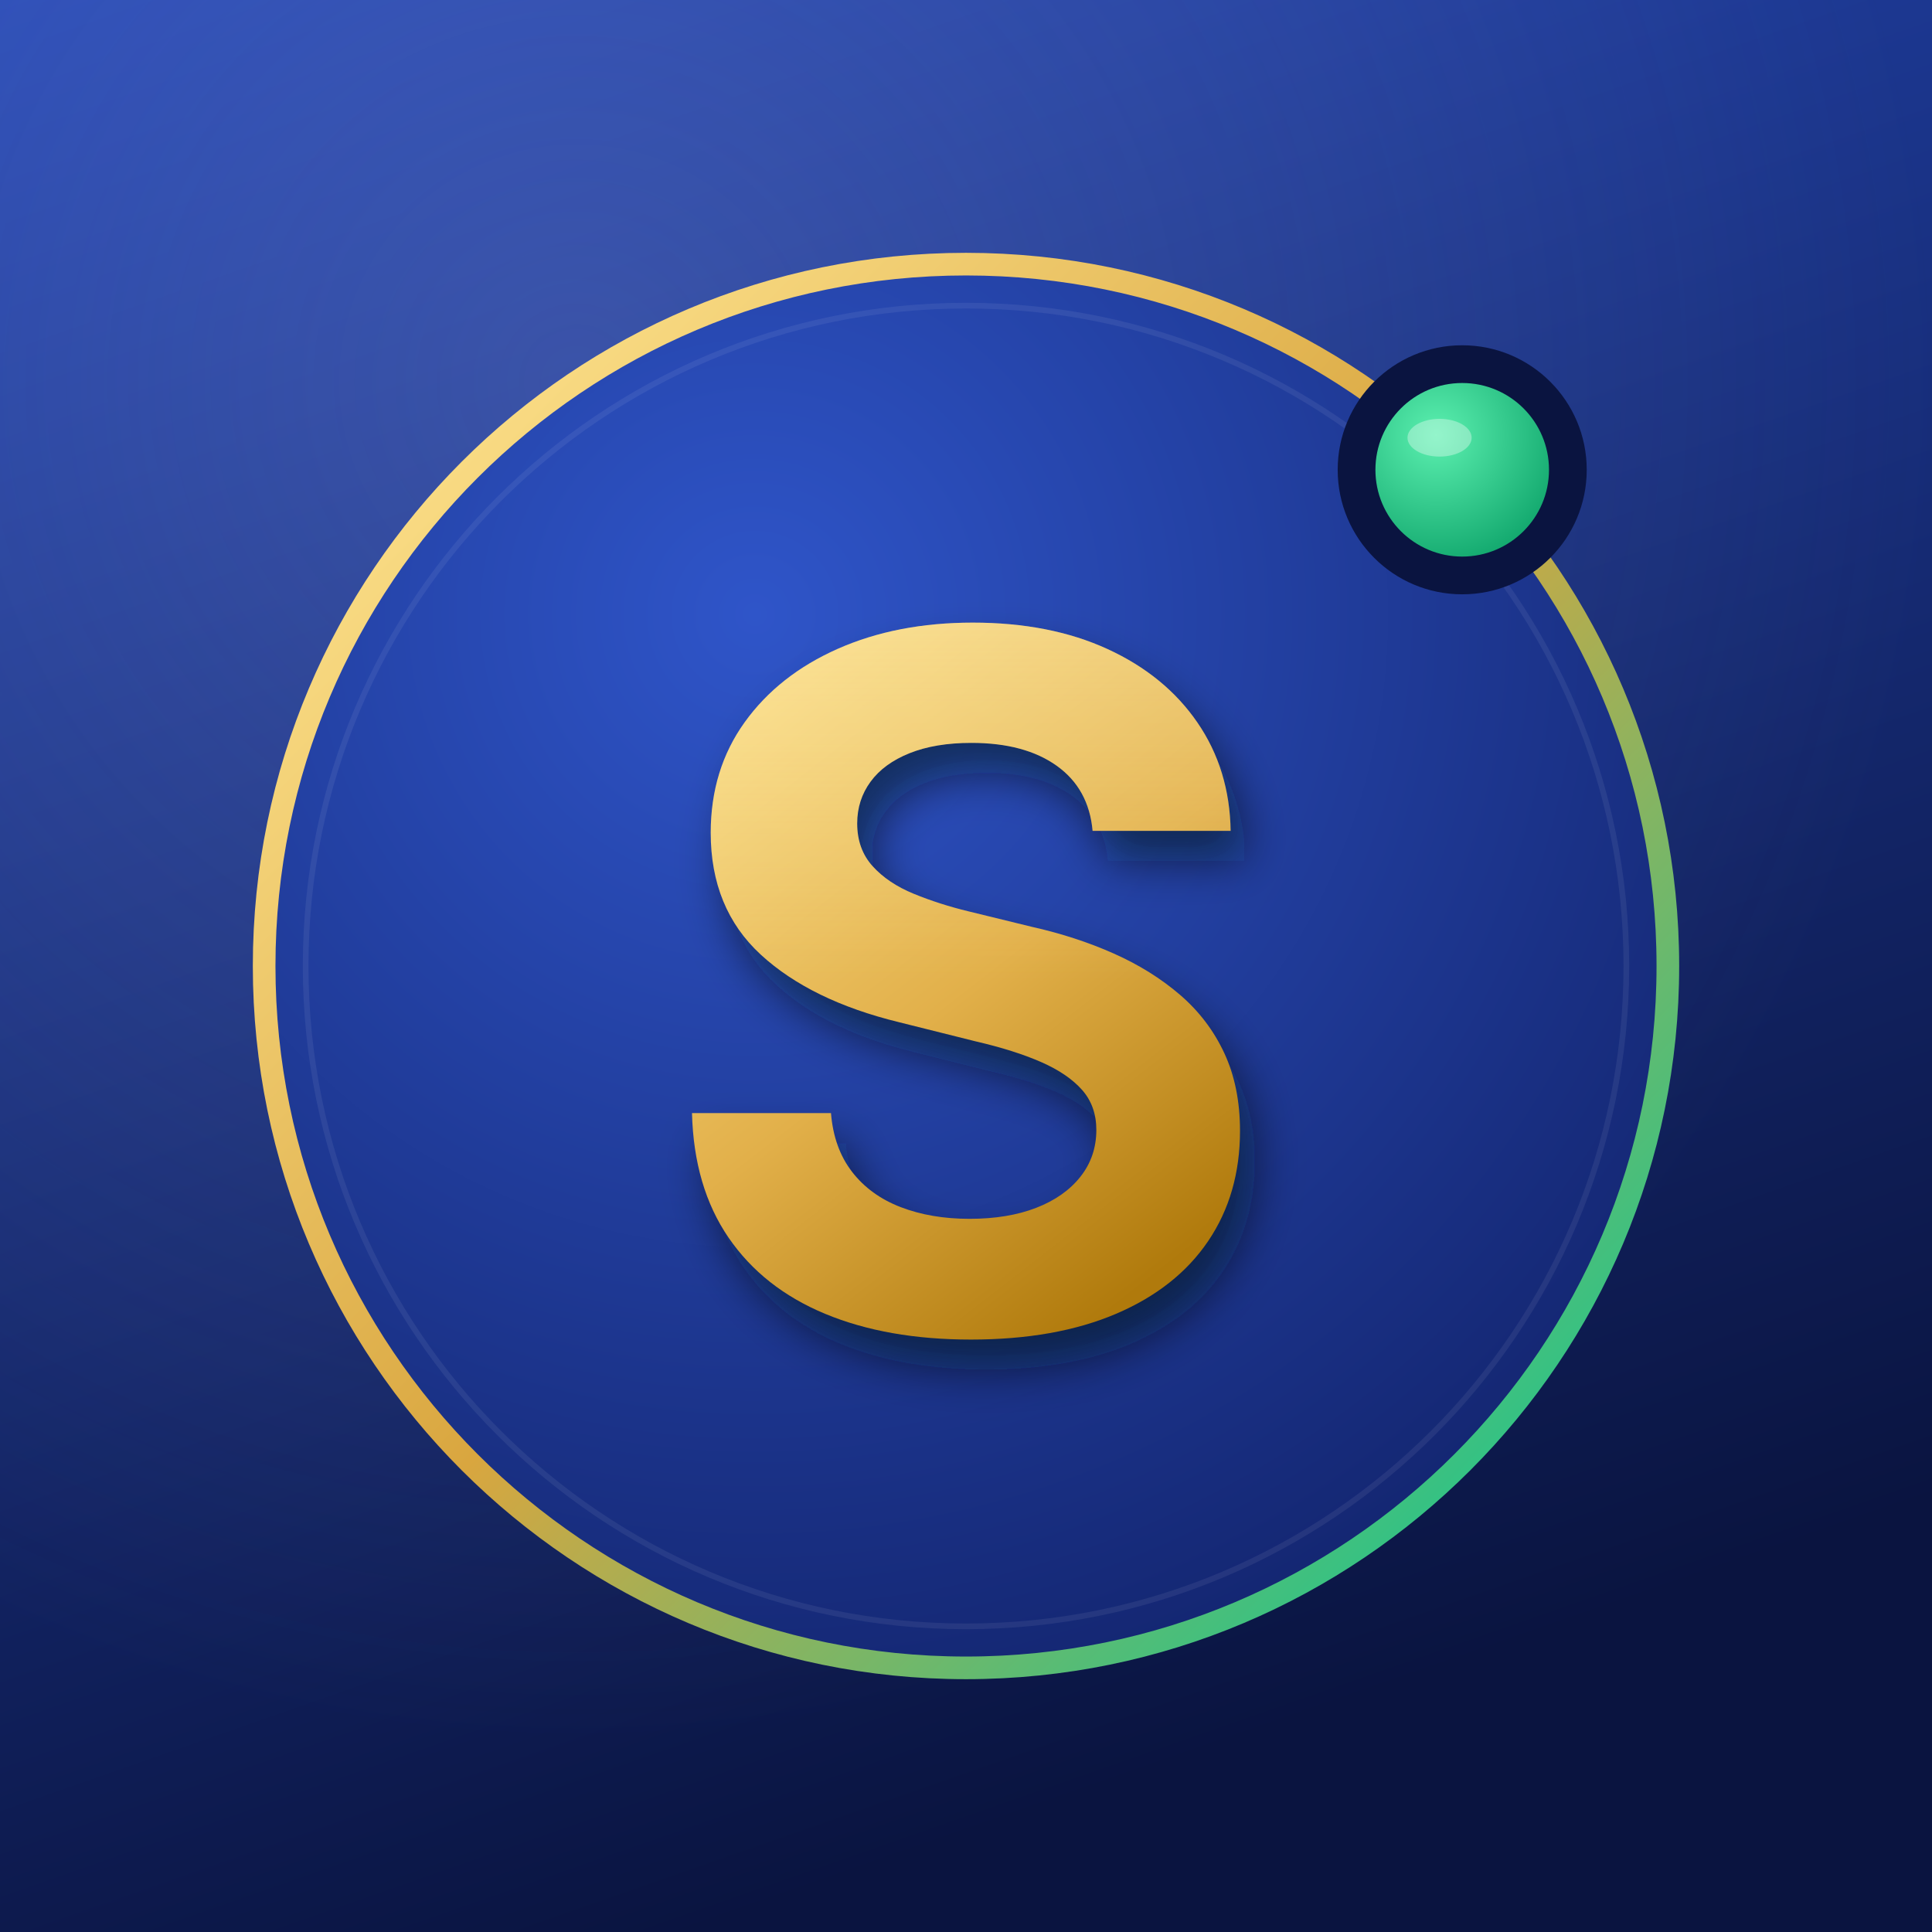
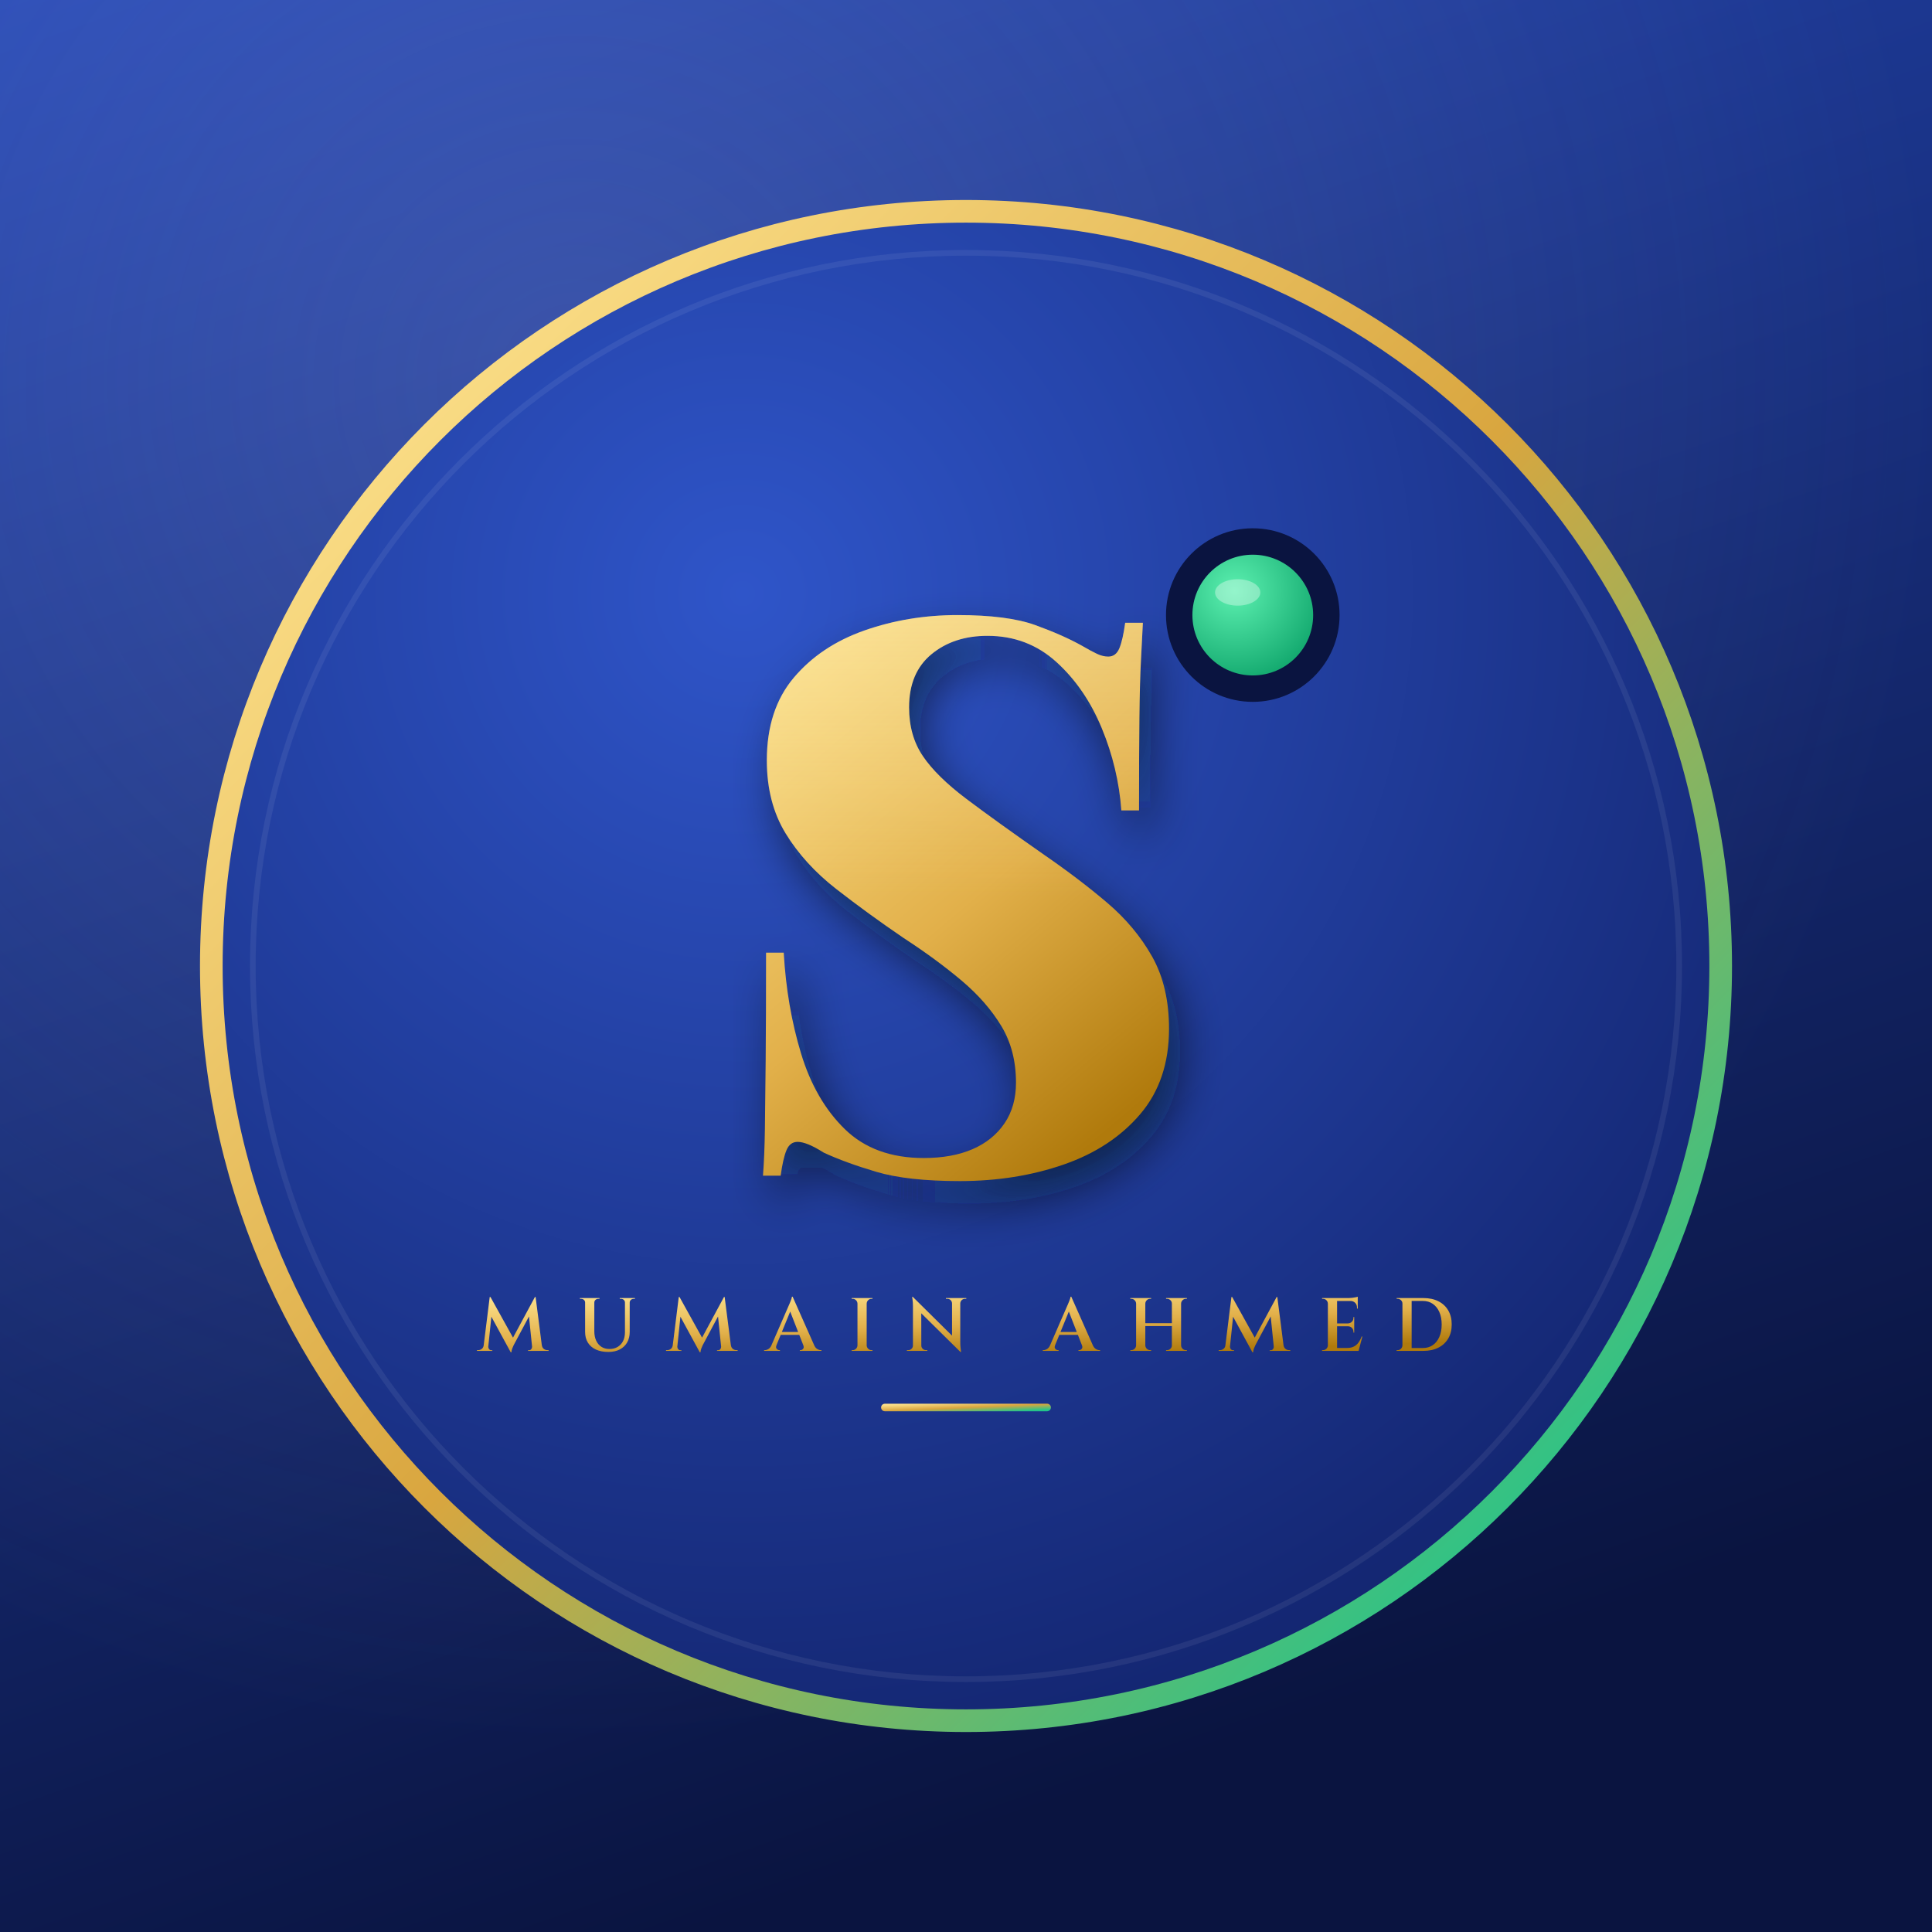
<svg xmlns="http://www.w3.org/2000/svg" viewBox="0 0 1024 1024" width="1024" height="1024">
  <defs>
    <linearGradient id="bg" x1="0" y1="0" x2="0.35" y2="1">
      <stop offset="0" stop-color="#2447B5" />
      <stop offset="1" stop-color="#0A1440" />
    </linearGradient>
    <radialGradient id="glow" cx="0.3" cy="0.2" r="0.7">
      <stop offset="0" stop-color="#8E9CDA" stop-opacity="0.26" />
      <stop offset="1" stop-color="#8E9CDA" stop-opacity="0" />
    </radialGradient>
    <radialGradient id="disc" cx="0.35" cy="0.25" r="0.9">
      <stop offset="0" stop-color="#2F55C9" />
      <stop offset="1" stop-color="#102066" />
    </radialGradient>
    <linearGradient id="gold" x1="0.1" y1="0" x2="0.7" y2="1">
      <stop offset="0" stop-color="#FCE08A" />
      <stop offset="0.55" stop-color="#E2B04A" />
      <stop offset="1" stop-color="#B07A0C" />
    </linearGradient>
    <linearGradient id="edge" x1="0" y1="0" x2="0" y2="1">
      <stop offset="0" stop-color="#FFF4C8" stop-opacity="0.9" />
      <stop offset="0.5" stop-color="#FFF4C8" stop-opacity="0" />
    </linearGradient>
    <radialGradient id="red" cx="0.35" cy="0.3" r="0.8">
      <stop offset="0" stop-color="#5CF0B0" />
      <stop offset="1" stop-color="#0FA56B" />
    </radialGradient>
    <linearGradient id="ring" x1="0.1" y1="0.1" x2="0.9" y2="0.9">
      <stop offset="0" stop-color="#FCE08A" />
      <stop offset="0.5" stop-color="#D9A63F" />
      <stop offset="1" stop-color="#22C58B" />
    </linearGradient>
    <filter id="soft" x="-10%" y="-10%" width="130%" height="130%">
      <feGaussianBlur stdDeviation="12" />
    </filter>
  </defs>
  <rect width="1024" height="1024" fill="url(#bg)" />
  <rect width="1024" height="1024" fill="url(#glow)" />
-   <circle cx="512" cy="512" r="372" fill="url(#disc)" />
-   <circle cx="512" cy="512" r="350" fill="none" stroke="#FFFFFF" stroke-opacity="0.07" stroke-width="3" />
-   <circle cx="512" cy="512" r="372" fill="none" stroke="url(#ring)" stroke-width="12" />
-   <path d="M514.604 710.0Q470.205 710.0 437.339 696.358Q404.474 682.715 386.119 655.927Q367.764 629.138 366.772 589.948H440.44Q441.928 608.551 451.602 621.077Q461.275 633.603 477.398 639.804Q493.521 646.005 513.86 646.005Q534.2 646.005 549.206 640.176Q564.213 634.347 572.646 623.681Q581.08 613.016 581.08 598.877Q581.08 586.227 573.514 577.67Q565.949 569.112 551.811 562.911Q537.672 556.71 517.333 551.997L476.654 541.828Q429.774 530.418 403.234 505.986Q376.693 481.554 376.693 441.371Q376.693 407.885 394.676 382.833Q412.659 357.781 444.037 343.89Q475.414 330 515.597 330Q556.523 330 587.033 344.014Q617.542 358.029 634.657 382.957Q651.772 407.885 652.268 440.379H579.095Q577.111 418.055 560.12 405.901Q543.129 393.747 514.852 393.747Q495.753 393.747 482.111 399.204Q468.469 404.661 461.399 414.334Q454.33 424.008 454.33 436.41Q454.33 450.052 462.516 459.106Q470.701 468.159 484.343 473.74Q497.986 479.321 513.364 483.042L546.85 491.227Q570.166 496.436 590.257 505.366Q610.349 514.295 625.479 527.317Q640.61 540.339 648.919 558.198Q657.228 576.057 657.228 599.373Q657.228 632.859 640.362 657.787Q623.495 682.715 591.497 696.358Q559.5 710.0 514.604 710.0Z" fill="#050819" fill-opacity="0.55" transform="translate(8 16)" filter="url(#soft)" />
-   <path d="M514.604 710.0Q470.205 710.0 437.339 696.358Q404.474 682.715 386.119 655.927Q367.764 629.138 366.772 589.948H440.44Q441.928 608.551 451.602 621.077Q461.275 633.603 477.398 639.804Q493.521 646.005 513.86 646.005Q534.2 646.005 549.206 640.176Q564.213 634.347 572.646 623.681Q581.08 613.016 581.08 598.877Q581.08 586.227 573.514 577.67Q565.949 569.112 551.811 562.911Q537.672 556.71 517.333 551.997L476.654 541.828Q429.774 530.418 403.234 505.986Q376.693 481.554 376.693 441.371Q376.693 407.885 394.676 382.833Q412.659 357.781 444.037 343.89Q475.414 330 515.597 330Q556.523 330 587.033 344.014Q617.542 358.029 634.657 382.957Q651.772 407.885 652.268 440.379H579.095Q577.111 418.055 560.12 405.901Q543.129 393.747 514.852 393.747Q495.753 393.747 482.111 399.204Q468.469 404.661 461.399 414.334Q454.33 424.008 454.33 436.41Q454.33 450.052 462.516 459.106Q470.701 468.159 484.343 473.74Q497.986 479.321 513.364 483.042L546.85 491.227Q570.166 496.436 590.257 505.366Q610.349 514.295 625.479 527.317Q640.61 540.339 648.919 558.198Q657.228 576.057 657.228 599.373Q657.228 632.859 640.362 657.787Q623.495 682.715 591.497 696.358Q559.5 710.0 514.604 710.0Z" fill="url(#gold)" />
-   <path d="M514.604 710.0Q470.205 710.0 437.339 696.358Q404.474 682.715 386.119 655.927Q367.764 629.138 366.772 589.948H440.44Q441.928 608.551 451.602 621.077Q461.275 633.603 477.398 639.804Q493.521 646.005 513.86 646.005Q534.2 646.005 549.206 640.176Q564.213 634.347 572.646 623.681Q581.08 613.016 581.08 598.877Q581.08 586.227 573.514 577.67Q565.949 569.112 551.811 562.911Q537.672 556.71 517.333 551.997L476.654 541.828Q429.774 530.418 403.234 505.986Q376.693 481.554 376.693 441.371Q376.693 407.885 394.676 382.833Q412.659 357.781 444.037 343.89Q475.414 330 515.597 330Q556.523 330 587.033 344.014Q617.542 358.029 634.657 382.957Q651.772 407.885 652.268 440.379H579.095Q577.111 418.055 560.12 405.901Q543.129 393.747 514.852 393.747Q495.753 393.747 482.111 399.204Q468.469 404.661 461.399 414.334Q454.33 424.008 454.33 436.41Q454.33 450.052 462.516 459.106Q470.701 468.159 484.343 473.74Q497.986 479.321 513.364 483.042L546.85 491.227Q570.166 496.436 590.257 505.366Q610.349 514.295 625.479 527.317Q640.61 540.339 648.919 558.198Q657.228 576.057 657.228 599.373Q657.228 632.859 640.362 657.787Q623.495 682.715 591.497 696.358Q559.5 710.0 514.604 710.0Z" fill="url(#edge)" fill-opacity="0.28" />
-   <circle cx="775" cy="249" r="66" fill="#0A1440" />
-   <circle cx="775" cy="249" r="46" fill="url(#red)" />
-   <ellipse cx="763" cy="232" rx="17" ry="10" fill="#FFFFFF" fill-opacity="0.34" />
+   <circle cx="512" cy="512" r="400" fill="url(#disc)" />
+   <circle cx="512" cy="512" r="378" fill="none" stroke="#FFFFFF" stroke-opacity="0.07" stroke-width="3" />
+   <circle cx="512" cy="512" r="400" fill="none" stroke="url(#ring)" stroke-width="12" />
+   <path d="M507.516 326Q534.011 326 548.685 331.299Q563.359 336.598 573.549 342.304Q578.44 345.158 581.497 346.584Q584.554 348.011 587.408 348.011Q591.484 348.011 593.318 343.527Q595.152 339.043 596.375 330.076H605.75Q605.342 338.636 604.731 350.049Q604.12 361.462 603.916 380.212Q603.712 398.962 603.712 429.533H594.337Q592.707 407.114 583.943 385.918Q575.179 364.723 559.894 350.864Q544.609 337.005 523.413 337.005Q505.478 337.005 493.658 346.788Q481.837 356.571 481.837 374.913Q481.837 389.995 489.174 400.796Q496.511 411.598 512.204 423.418Q527.897 435.239 553.576 453.174Q571.918 465.81 586.796 478.446Q601.674 491.082 610.641 506.978Q619.609 522.875 619.609 545.293Q619.609 572.603 604.323 590.538Q589.038 608.473 563.766 617.236Q538.495 626 508.739 626Q481.022 626 464.514 621.109Q448.005 616.217 436.592 610.918Q427.625 605.212 422.734 605.212Q418.658 605.212 416.823 609.696Q414.989 614.179 413.766 623.147H404.391Q405.207 612.549 405.41 598.486Q405.614 584.424 405.818 562.005Q406.022 539.587 406.022 504.94H415.397Q417.027 533.473 424.568 558.337Q432.109 583.201 447.802 598.486Q463.495 613.772 489.582 613.772Q504.663 613.772 515.465 609.084Q526.266 604.397 532.38 595.429Q538.495 586.462 538.495 573.826Q538.495 556.707 530.75 543.867Q523.005 531.027 509.758 519.818Q496.511 508.609 478.984 497.196Q459.826 484.152 443.114 471.109Q426.402 458.065 416.416 441.761Q406.429 425.457 406.429 403.038Q406.429 376.136 420.696 359.22Q434.962 342.304 458.196 334.152Q481.429 326 507.516 326Z" fill="#050819" fill-opacity="0.55" transform="translate(6 12)" filter="url(#soft)" />
+   <path d="M507.516 326Q534.011 326 548.685 331.299Q563.359 336.598 573.549 342.304Q578.44 345.158 581.497 346.584Q584.554 348.011 587.408 348.011Q591.484 348.011 593.318 343.527Q595.152 339.043 596.375 330.076H605.75Q605.342 338.636 604.731 350.049Q604.12 361.462 603.916 380.212Q603.712 398.962 603.712 429.533H594.337Q592.707 407.114 583.943 385.918Q575.179 364.723 559.894 350.864Q544.609 337.005 523.413 337.005Q505.478 337.005 493.658 346.788Q481.837 356.571 481.837 374.913Q481.837 389.995 489.174 400.796Q496.511 411.598 512.204 423.418Q527.897 435.239 553.576 453.174Q571.918 465.81 586.796 478.446Q601.674 491.082 610.641 506.978Q619.609 522.875 619.609 545.293Q619.609 572.603 604.323 590.538Q589.038 608.473 563.766 617.236Q538.495 626 508.739 626Q481.022 626 464.514 621.109Q448.005 616.217 436.592 610.918Q427.625 605.212 422.734 605.212Q418.658 605.212 416.823 609.696Q414.989 614.179 413.766 623.147H404.391Q405.207 612.549 405.41 598.486Q405.614 584.424 405.818 562.005Q406.022 539.587 406.022 504.94H415.397Q417.027 533.473 424.568 558.337Q432.109 583.201 447.802 598.486Q463.495 613.772 489.582 613.772Q504.663 613.772 515.465 609.084Q526.266 604.397 532.38 595.429Q538.495 586.462 538.495 573.826Q538.495 556.707 530.75 543.867Q523.005 531.027 509.758 519.818Q496.511 508.609 478.984 497.196Q459.826 484.152 443.114 471.109Q426.402 458.065 416.416 441.761Q406.429 425.457 406.429 403.038Q406.429 376.136 420.696 359.22Q434.962 342.304 458.196 334.152Q481.429 326 507.516 326Z" fill="url(#gold)" />
+   <path d="M507.516 326Q534.011 326 548.685 331.299Q563.359 336.598 573.549 342.304Q578.44 345.158 581.497 346.584Q584.554 348.011 587.408 348.011Q591.484 348.011 593.318 343.527Q595.152 339.043 596.375 330.076H605.75Q605.342 338.636 604.731 350.049Q604.12 361.462 603.916 380.212Q603.712 398.962 603.712 429.533H594.337Q592.707 407.114 583.943 385.918Q575.179 364.723 559.894 350.864Q544.609 337.005 523.413 337.005Q505.478 337.005 493.658 346.788Q481.837 356.571 481.837 374.913Q481.837 389.995 489.174 400.796Q496.511 411.598 512.204 423.418Q527.897 435.239 553.576 453.174Q571.918 465.81 586.796 478.446Q601.674 491.082 610.641 506.978Q619.609 522.875 619.609 545.293Q619.609 572.603 604.323 590.538Q589.038 608.473 563.766 617.236Q538.495 626 508.739 626Q481.022 626 464.514 621.109Q448.005 616.217 436.592 610.918Q427.625 605.212 422.734 605.212Q418.658 605.212 416.823 609.696Q414.989 614.179 413.766 623.147H404.391Q405.207 612.549 405.41 598.486Q405.614 584.424 405.818 562.005Q406.022 539.587 406.022 504.94H415.397Q417.027 533.473 424.568 558.337Q432.109 583.201 447.802 598.486Q463.495 613.772 489.582 613.772Q504.663 613.772 515.465 609.084Q526.266 604.397 532.38 595.429Q538.495 586.462 538.495 573.826Q538.495 556.707 530.75 543.867Q523.005 531.027 509.758 519.818Q496.511 508.609 478.984 497.196Q459.826 484.152 443.114 471.109Q426.402 458.065 416.416 441.761Q406.429 425.457 406.429 403.038Q406.429 376.136 420.696 359.22Q434.962 342.304 458.196 334.152Q481.429 326 507.516 326Z" fill="url(#edge)" fill-opacity="0.28" />
+   <circle cx="664" cy="326" r="46" fill="#0A1440" />
+   <circle cx="664" cy="326" r="32" fill="url(#red)" />
+   <ellipse cx="656" cy="314" rx="12" ry="7" fill="#FFFFFF" fill-opacity="0.34" />
+   <path d="M283.52 687.44 283.84 691.24 272.56 712.4Q272.56 712.4 272.2 713.1Q271.84 713.8 271.48 714.8Q271.12 715.8 271.08 716.72H270.68L269.44 713.56ZM257.24 713.08V716.0H252.8V715.6Q252.84 715.6 253.14 715.6Q253.44 715.6 253.44 715.6Q254.52 715.6 255.36 714.94Q256.2 714.28 256.36 713.08ZM258.8 713.72Q258.8 713.76 258.8 713.8Q258.8 713.84 258.8 713.92Q258.8 714.56 259.26 715.1Q259.72 715.64 260.36 715.64H260.96V716.0H258.52V713.72ZM259.56 687.44H259.96L261.16 690.92L258.56 716.0H256ZM259.96 687.44 272.52 710.08 270.68 716.72 259.0 695.24ZM283.88 687.44 287.56 716.0H282.24L280.16 695.68L283.52 687.44ZM286.32 713.08H287.2Q287.4 714.28 288.22 714.94Q289.04 715.6 290.12 715.6Q290.12 715.6 290.42 715.6Q290.72 715.6 290.76 715.6V716.0H286.32ZM282.0 713.72H282.28V716.0H279.84V715.64H280.44Q281.12 715.64 281.56 715.1Q282.0 714.56 282.0 713.92Q282.0 713.84 282.0 713.8Q282.0 713.76 282.0 713.72Z M315 688.0V705.6Q315 708.44 315.98 710.56Q316.96 712.68 318.76 713.84Q320.56 715.0 322.96 715.0Q325.52 715.0 327.36 713.9Q329.2 712.8 330.22 710.82Q331.24 708.84 331.24 706.12V688.0H333.76V705.96Q333.76 709.16 332.4 711.54Q331.04 713.92 328.5 715.24Q325.96 716.56 322.48 716.56Q318.56 716.56 315.78 715.26Q313 713.96 311.56 711.58Q310.12 709.2 310.12 706.0V688.0ZM310.24 688.0V690.4H310.12Q310.12 689.52 309.5 688.96Q308.88 688.4 308 688.4Q308 688.4 307.68 688.4Q307.36 688.4 307.36 688.4V688.0ZM317.76 688.0V688.4Q317.76 688.4 317.44 688.4Q317.12 688.4 317.12 688.4Q316.24 688.4 315.62 688.96Q315 689.52 315 690.4H314.92V688.0ZM331.36 688.0V690.4H331.24Q331.24 689.52 330.62 688.96Q330 688.4 329.12 688.4Q329.12 688.4 328.8 688.4Q328.48 688.4 328.48 688.4V688.0ZM336.52 688.0V688.4Q336.52 688.4 336.2 688.4Q335.88 688.4 335.88 688.4Q335 688.4 334.38 688.96Q333.76 689.52 333.76 690.4H333.68V688.0Z M383.72 687.44 384.04 691.24 372.76 712.4Q372.76 712.4 372.4 713.1Q372.04 713.8 371.68 714.8Q371.32 715.8 371.28 716.72H370.88L369.64 713.56ZM357.44 713.08V716.0H353V715.6Q353.04 715.6 353.34 715.6Q353.64 715.6 353.64 715.6Q354.72 715.6 355.56 714.94Q356.4 714.28 356.56 713.08ZM359 713.72Q359 713.76 359 713.8Q359 713.84 359 713.92Q359 714.56 359.46 715.1Q359.92 715.64 360.56 715.64H361.16V716.0H358.72V713.72ZM359.76 687.44H360.16L361.36 690.92L358.76 716.0H356.2ZM360.16 687.44 372.72 710.08 370.88 716.72 359.2 695.24ZM384.08 687.44 387.76 716.0H382.44L380.36 695.68L383.72 687.44ZM386.52 713.08H387.4Q387.6 714.28 388.42 714.94Q389.24 715.6 390.32 715.6Q390.32 715.6 390.62 715.6Q390.92 715.6 390.96 715.6V716.0H386.52ZM382.2 713.72H382.48V716.0H380.04V715.64H380.64Q381.32 715.64 381.76 715.1Q382.2 714.56 382.2 713.92Q382.2 713.84 382.2 713.8Q382.2 713.76 382.2 713.72Z M420.12 687.28 432.76 715.76H426.84L418.24 693.68ZM411.52 713.08Q411.2 713.88 411.4 714.44Q411.6 715.0 412.08 715.3Q412.56 715.6 413.04 715.6H413.4V716.0H405.0V715.6Q405.0 715.6 405.18 715.6Q405.36 715.6 405.36 715.6Q406.28 715.6 407.26 715.02Q408.24 714.44 408.88 713.08ZM420.12 687.28 420.32 691.48 410.36 715.88H407.64L417.96 692.16Q418.04 692.0 418.3 691.38Q418.56 690.76 418.9 689.96Q419.24 689.16 419.48 688.42Q419.72 687.68 419.76 687.28ZM424.8 706.0V707.52H412.76V706.0ZM425.8 713.08H431.56Q432.2 714.44 433.18 715.02Q434.16 715.6 435.08 715.6Q435.08 715.6 435.24 715.6Q435.4 715.6 435.4 715.6V716.0H423.92V715.6H424.28Q425.04 715.6 425.64 714.94Q426.24 714.28 425.8 713.08Z M459.36 688.0V716.0H454.48V688.0ZM454.6 713.08V716.0H451.4V715.6Q451.4 715.6 451.66 715.6Q451.92 715.6 451.92 715.6Q452.96 715.6 453.7 714.86Q454.44 714.12 454.48 713.08ZM454.6 690.92H454.48Q454.44 689.88 453.7 689.14Q452.96 688.4 451.92 688.4Q451.92 688.4 451.66 688.4Q451.4 688.4 451.4 688.4V688.0H454.6ZM459.24 713.08H459.36Q459.4 714.12 460.14 714.86Q460.88 715.6 461.92 715.6Q461.92 715.6 462.16 715.6Q462.4 715.6 462.44 715.6V716.0H459.24ZM459.24 690.92V688.0H462.44V688.4Q462.4 688.4 462.16 688.4Q461.92 688.4 461.92 688.4Q460.88 688.4 460.14 689.14Q459.4 689.88 459.36 690.92Z M483.84 687.4 508.6 711.88 509.04 716.56 484.28 692.12ZM484 713.16V716.0H480.68V715.6Q480.68 715.6 481.04 715.6Q481.4 715.6 481.44 715.6Q482.44 715.6 483.16 714.88Q483.88 714.16 483.88 713.16ZM488.32 713.16Q488.32 714.16 489.04 714.88Q489.76 715.6 490.76 715.6Q490.8 715.6 491.16 715.6Q491.52 715.6 491.52 715.6V716.0H488.2V713.16ZM483.84 687.4 488.28 692.24 488.32 716.0H483.88V692.4Q483.88 690.24 483.66 688.82Q483.44 687.4 483.44 687.4ZM508.96 688.0V711.44Q508.96 712.88 509.08 714.04Q509.2 715.2 509.3 715.88Q509.4 716.56 509.4 716.56H509.04L504.6 711.56V688.0ZM512.16 688.0V688.4Q512.16 688.4 511.8 688.4Q511.44 688.4 511.44 688.4Q510.44 688.4 509.72 689.1Q509.0 689.8 508.96 690.84H508.84V688.0ZM501.36 688.0H504.68V690.84H504.6Q504.56 689.8 503.86 689.1Q503.16 688.4 502.12 688.4Q502.12 688.4 501.76 688.4Q501.4 688.4 501.36 688.4Z  M567.8 687.28 580.44 715.76H574.52L565.92 693.68ZM559.2 713.08Q558.88 713.88 559.08 714.44Q559.28 715.0 559.76 715.3Q560.24 715.6 560.72 715.6H561.08V716.0H552.68V715.6Q552.68 715.6 552.86 715.6Q553.04 715.6 553.04 715.6Q553.96 715.6 554.94 715.02Q555.92 714.44 556.56 713.08ZM567.8 687.28 568 691.48 558.04 715.88H555.32L565.64 692.16Q565.72 692.0 565.98 691.38Q566.24 690.76 566.58 689.96Q566.92 689.16 567.16 688.42Q567.4 687.68 567.44 687.28ZM572.48 706.0V707.52H560.44V706.0ZM573.48 713.08H579.24Q579.88 714.44 580.86 715.02Q581.84 715.6 582.76 715.6Q582.76 715.6 582.92 715.6Q583.08 715.6 583.08 715.6V716.0H571.6V715.6H571.96Q572.72 715.6 573.32 714.94Q573.92 714.28 573.48 713.08Z M626 688.0V716.0H621.12V688.0ZM607.04 688.0V716.0H602.16V688.0ZM621.48 701.32V702.84H606.64V701.32ZM602.28 713.08V716.0H599.08V715.6Q599.08 715.6 599.34 715.6Q599.6 715.6 599.6 715.6Q600.64 715.6 601.38 714.86Q602.12 714.12 602.16 713.08ZM602.28 690.92H602.16Q602.12 689.88 601.38 689.14Q600.64 688.4 599.6 688.4Q599.6 688.4 599.34 688.4Q599.08 688.4 599.08 688.4V688.0H602.28ZM606.92 713.08H607.04Q607.08 714.12 607.82 714.86Q608.56 715.6 609.6 715.6Q609.6 715.6 609.84 715.6Q610.08 715.6 610.12 715.6V716.0H606.92ZM606.92 690.92V688.0H610.12V688.4Q610.08 688.4 609.84 688.4Q609.6 688.4 609.6 688.4Q608.56 688.4 607.82 689.14Q607.08 689.88 607.04 690.92ZM621.24 713.08V716.0H618.04V715.6Q618.08 715.6 618.32 715.6Q618.56 715.6 618.56 715.6Q619.6 715.6 620.36 714.86Q621.12 714.12 621.12 713.08ZM621.24 690.92H621.12Q621.12 689.88 620.36 689.14Q619.6 688.4 618.56 688.4Q618.56 688.4 618.32 688.4Q618.08 688.4 618.04 688.4V688.0H621.24ZM625.88 713.08H626Q626.04 714.12 626.78 714.86Q627.52 715.6 628.56 715.6Q628.56 715.6 628.82 715.6Q629.08 715.6 629.08 715.6V716.0H625.88ZM625.88 690.92V688.0H629.08V688.4Q629.08 688.4 628.82 688.4Q628.56 688.4 628.56 688.4Q627.52 688.4 626.78 689.14Q626.04 689.88 626 690.92Z M676.64 687.44 676.96 691.24 665.68 712.4Q665.68 712.4 665.32 713.1Q664.96 713.8 664.6 714.8Q664.24 715.8 664.2 716.72H663.8L662.56 713.56ZM650.36 713.08V716.0H645.92V715.6Q645.96 715.6 646.26 715.6Q646.56 715.6 646.56 715.6Q647.64 715.6 648.48 714.94Q649.32 714.28 649.48 713.08ZM651.92 713.72Q651.92 713.76 651.92 713.8Q651.92 713.84 651.92 713.92Q651.92 714.56 652.38 715.1Q652.84 715.64 653.48 715.64H654.08V716.0H651.64V713.72ZM652.68 687.44H653.08L654.28 690.92L651.68 716.0H649.12ZM653.08 687.44 665.64 710.08 663.8 716.72 652.12 695.24ZM677.0 687.44 680.68 716.0H675.36L673.28 695.68L676.64 687.44ZM679.44 713.08H680.32Q680.52 714.28 681.34 714.94Q682.16 715.6 683.24 715.6Q683.24 715.6 683.54 715.6Q683.84 715.6 683.88 715.6V716.0H679.44ZM675.12 713.72H675.4V716.0H672.96V715.64H673.56Q674.24 715.64 674.68 715.1Q675.12 714.56 675.12 713.92Q675.12 713.84 675.12 713.8Q675.12 713.76 675.12 713.72Z M708.68 688.0V716.0H703.8V688.0ZM719.28 714.44 719.96 716.0H708.56V714.44ZM717.76 701.44V702.96H708.56V701.44ZM719.64 688.0V689.56H708.56V688.0ZM722.08 708.4 720.08 716.0H712.6L714.04 714.44Q716.08 714.44 717.56 713.7Q719.04 712.96 720.04 711.58Q721.04 710.2 721.68 708.4ZM717.76 702.88V706.32H717.36V705.88Q717.36 704.64 716.52 703.8Q715.68 702.96 714.44 702.96V702.88ZM717.76 698.08V701.52H714.44V701.44Q715.68 701.4 716.52 700.56Q717.36 699.72 717.36 698.48V698.08ZM719.64 689.44V693.6H719.24V693.04Q719.24 691.52 718.28 690.54Q717.32 689.56 715.72 689.52V689.44ZM719.64 687.28V688.44L714.76 688.0Q715.64 688.0 716.62 687.88Q717.6 687.76 718.44 687.6Q719.28 687.44 719.64 687.28ZM703.92 713.08V716.0H700.72V715.6Q700.72 715.6 700.98 715.6Q701.24 715.6 701.24 715.6Q702.28 715.6 703.02 714.86Q703.76 714.12 703.8 713.08ZM703.92 690.92H703.8Q703.76 689.88 703.02 689.14Q702.28 688.4 701.24 688.4Q701.24 688.4 700.98 688.4Q700.72 688.4 700.72 688.4V688.0H703.92Z M754.44 688.0Q759.0 688.0 762.38 689.7Q765.76 691.4 767.6 694.56Q769.44 697.72 769.44 702.0Q769.44 706.28 767.6 709.42Q765.76 712.56 762.38 714.28Q759.0 716.0 754.44 716.0H745.24L745.2 714.48Q745.96 714.48 747.1 714.48Q748.24 714.48 749.46 714.48Q750.68 714.48 751.74 714.48Q752.8 714.48 753.46 714.48Q754.12 714.48 754.12 714.48Q757.2 714.48 759.42 712.94Q761.64 711.4 762.88 708.6Q764.12 705.8 764.12 702.0Q764.12 698.2 762.88 695.4Q761.64 692.6 759.4 691.06Q757.16 689.52 754.12 689.52Q754.12 689.52 753.42 689.52Q752.72 689.52 751.62 689.52Q750.52 689.52 749.24 689.52Q747.96 689.52 746.78 689.52Q745.6 689.52 744.8 689.52V688.0ZM748.2 688.0V716.0H743.32V688.0ZM743.44 713.08V716.0H740.24V715.6Q740.24 715.6 740.5 715.6Q740.76 715.6 740.76 715.6Q741.8 715.6 742.54 714.86Q743.28 714.12 743.32 713.08ZM743.44 690.92H743.32Q743.32 689.88 742.56 689.14Q741.8 688.4 740.76 688.4Q740.76 688.4 740.52 688.4Q740.28 688.4 740.28 688.4L740.24 688.0H743.44Z" fill="url(#gold)" />
+   <rect x="467" y="744" width="90" height="4" rx="2" fill="url(#ring)" />
</svg>
